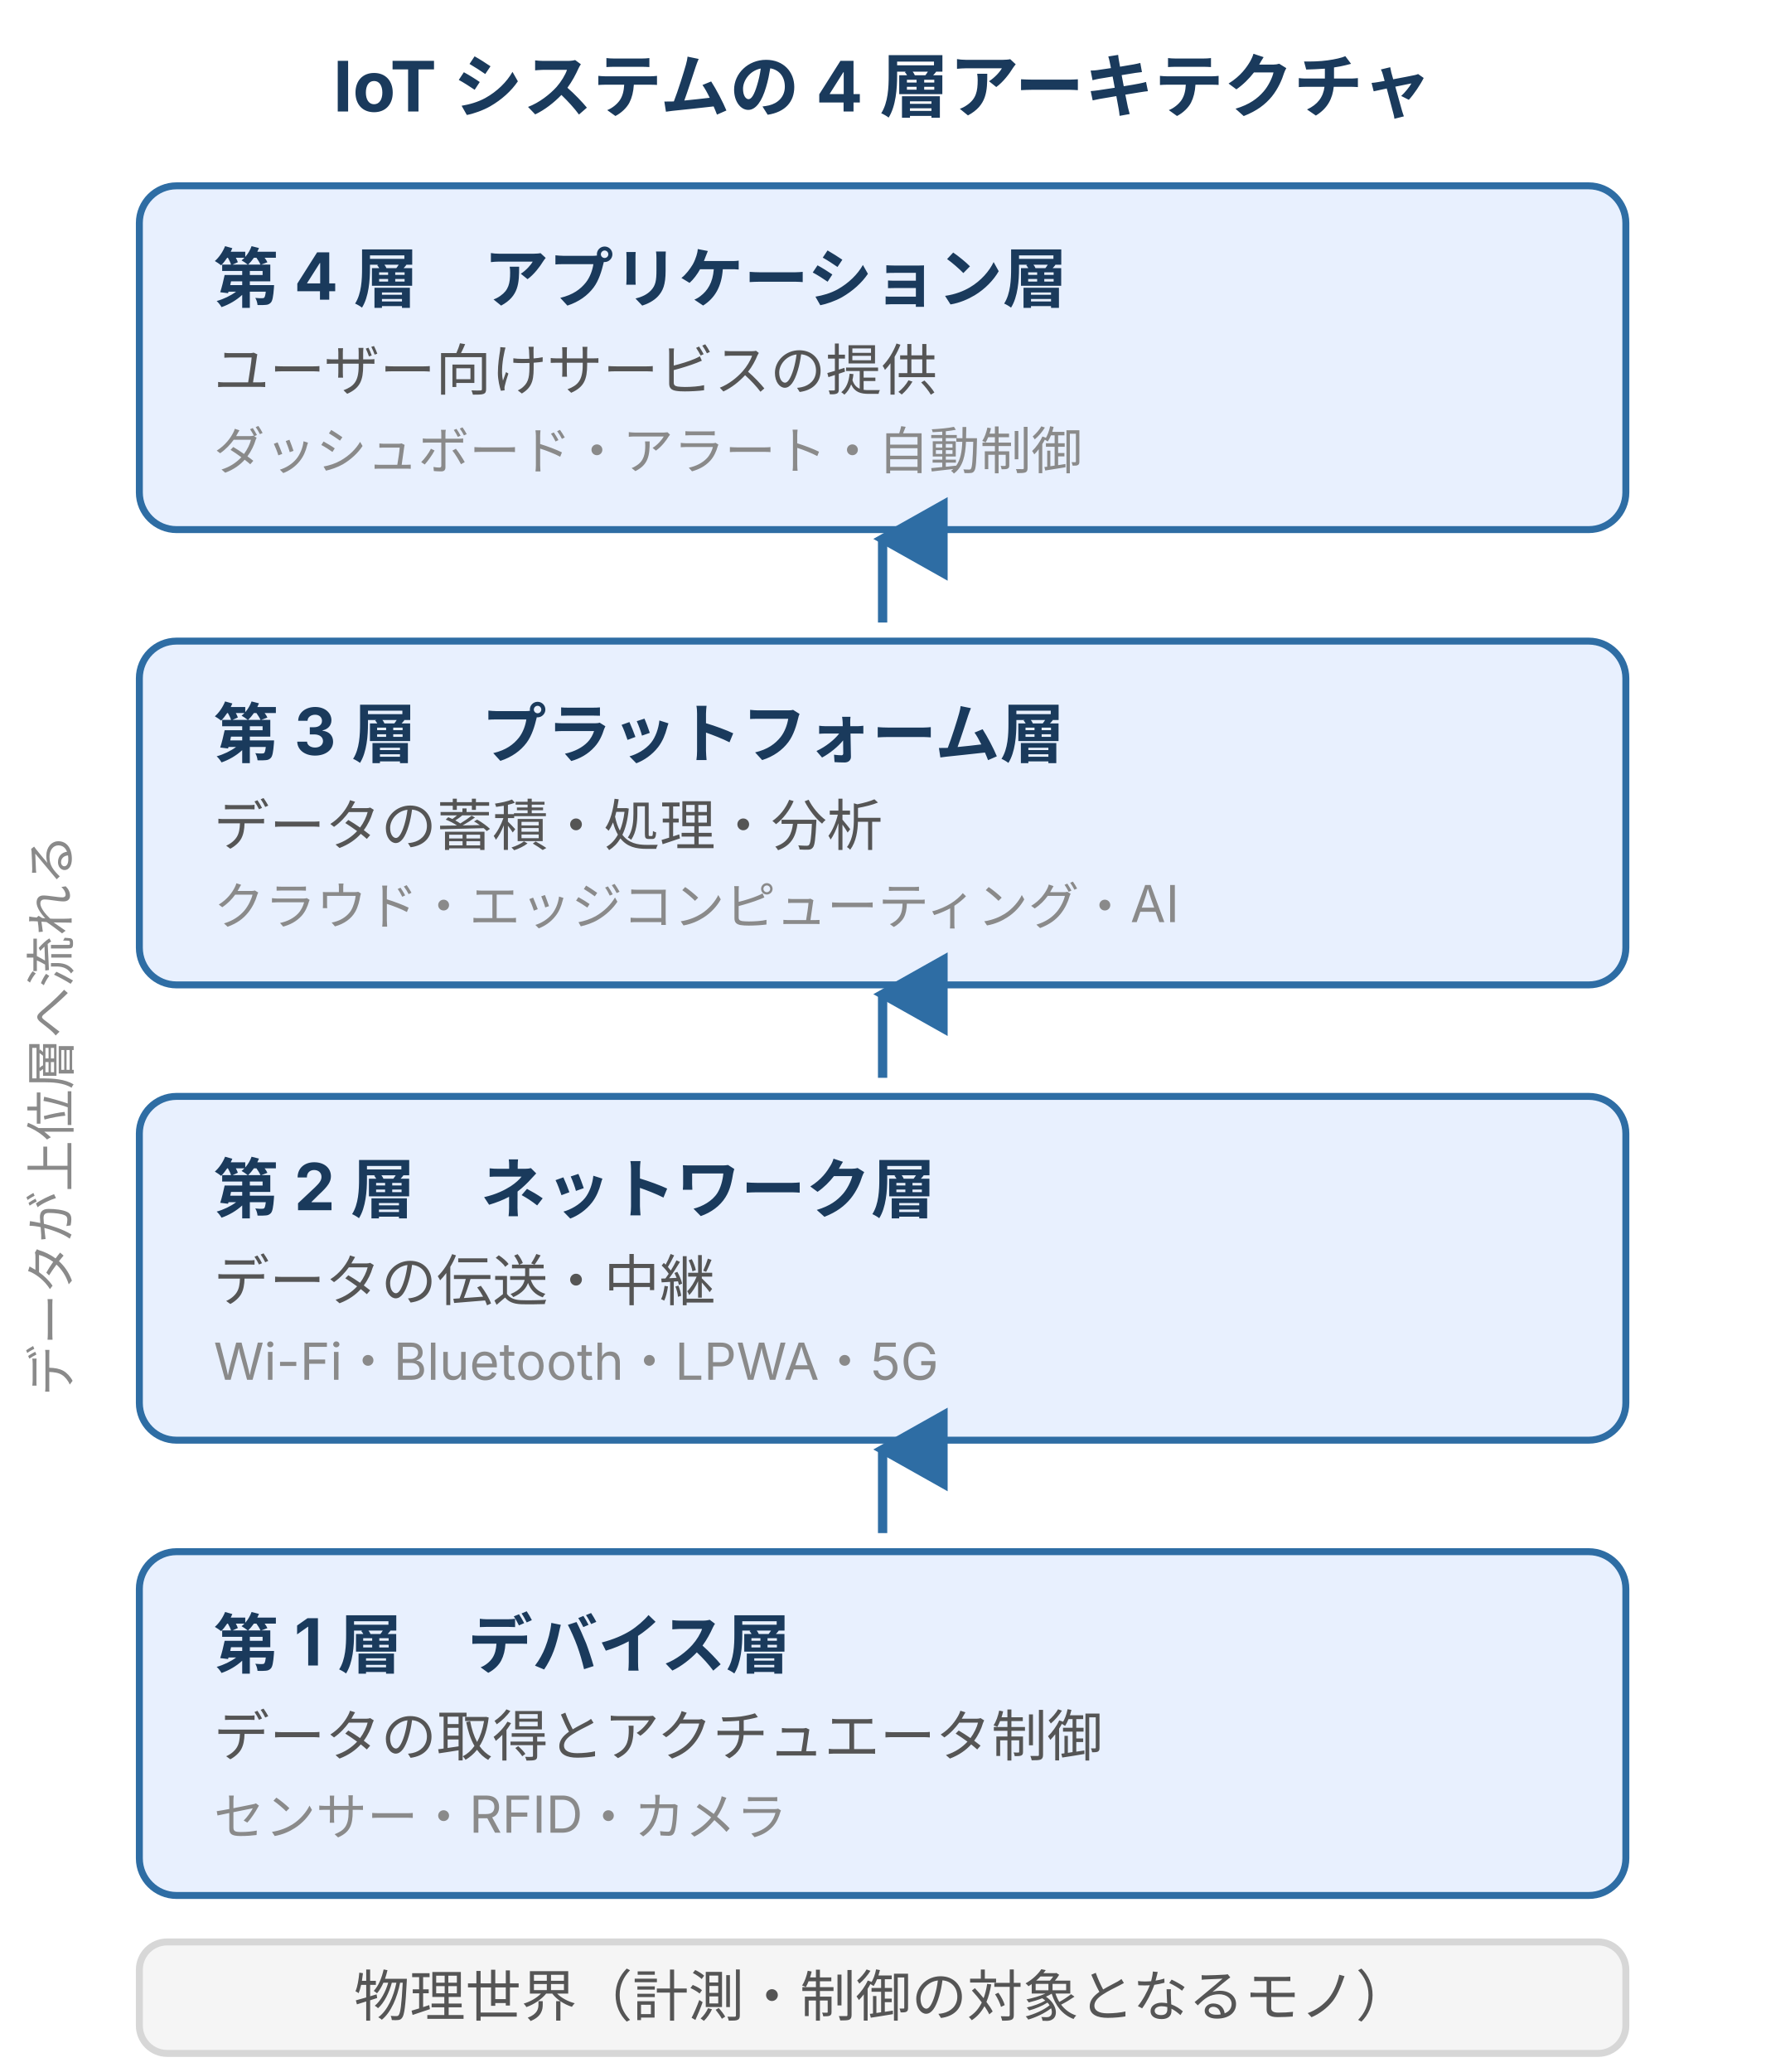
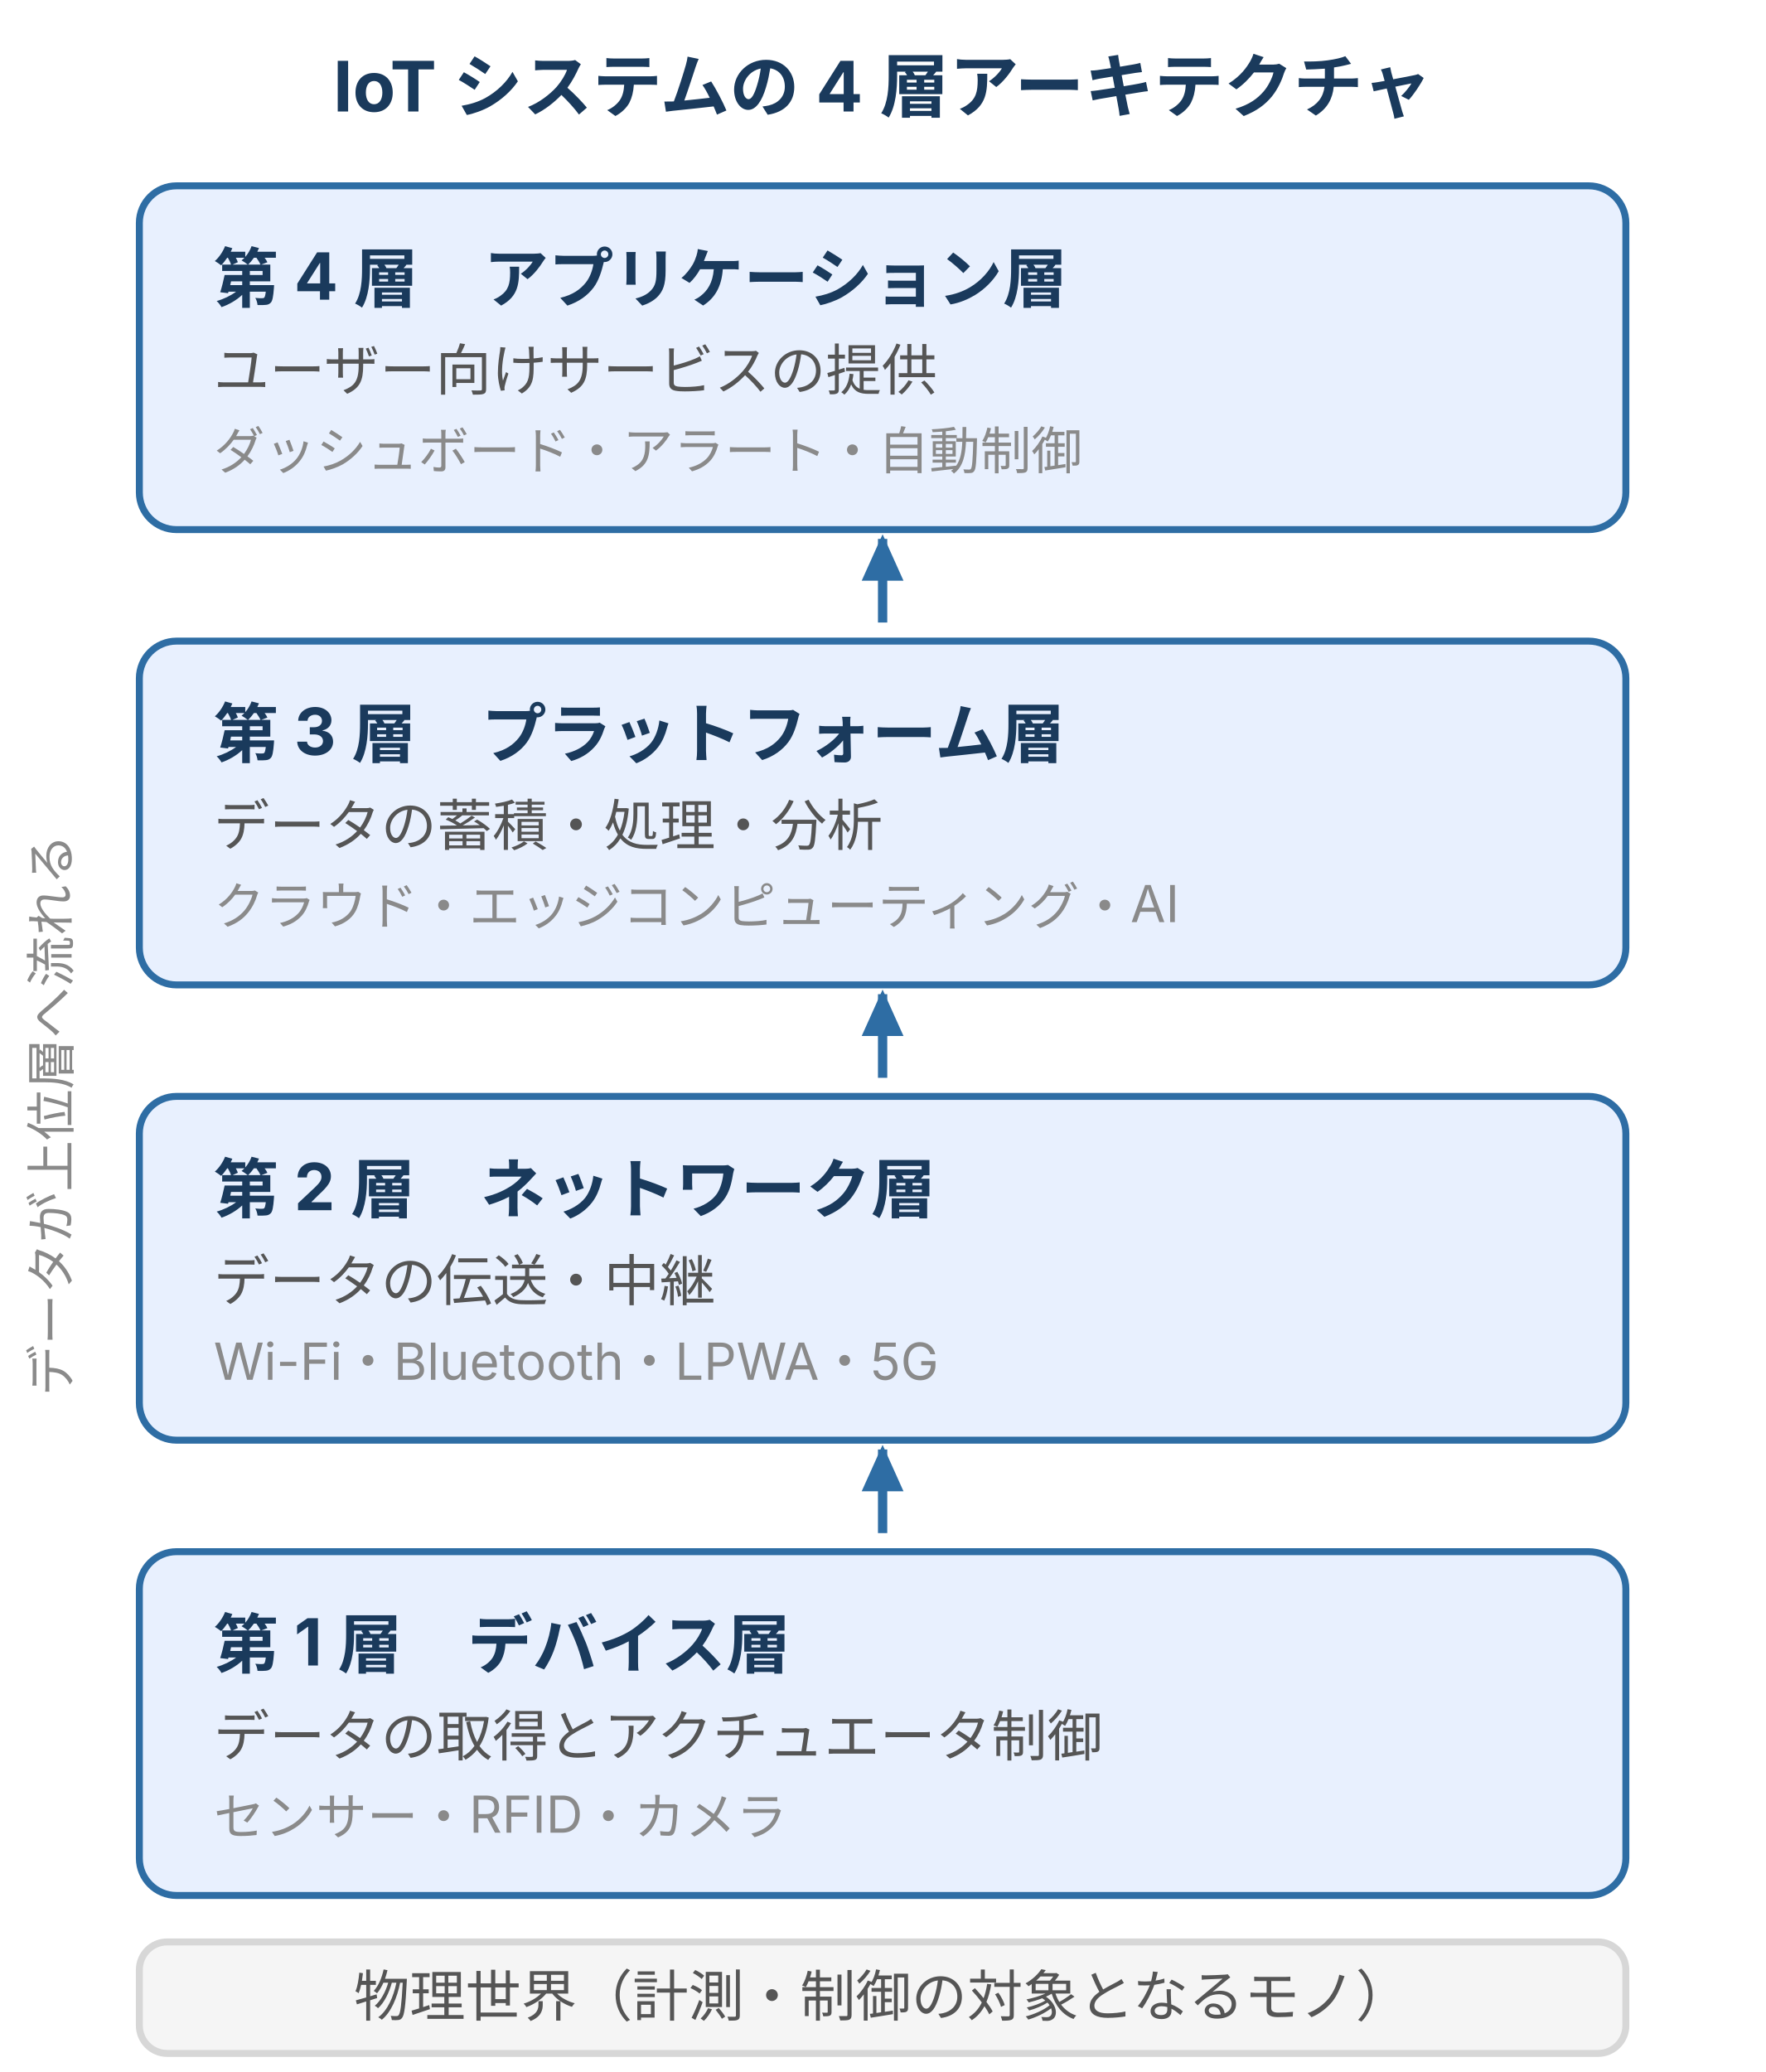
<svg xmlns="http://www.w3.org/2000/svg" width="380" height="446" viewBox="0 0 380 446" style="max-width:380px;width:100%" role="img" aria-label="IoT システムの 4 層アーキテクチャ。下からデバイス層・ネットワーク層・プラットフォーム層・アプリケーション層の順に積層し、物理世界で取得したデータが上位層へ流れる構造を示す。">
  <defs>
    <style>
      text { font-family: Inter, "Noto Sans JP", "Hiragino Kaku Gothic ProN", sans-serif; }
      .t-title { font-size: 15px; font-weight: bold; fill: #1a3a5c; }
      .t-layer { font-size: 14px; font-weight: bold; fill: #1a3a5c; }
      .t-role  { font-size: 12px; fill: #555; }
      .t-ex    { font-size: 11px; fill: #8a8a8a; }
      .t-side  { font-size: 11px; fill: #8a8a8a; }
      .box-brand   { fill: #e8f0fe; stroke: #2e6da4; stroke-width: 1.5; }
      .box-surface { fill: #f5f5f5; stroke: #d7d7d7; stroke-width: 1.5; }
    </style>
-     <marker id="arrow-up" markerWidth="9" markerHeight="8" refX="4.5" refY="1" orient="auto">
-       <polygon points="0,8 4.5,0 9,8" fill="#2e6da4" />
+     <marker id="arrow-up" markerUnits="userSpaceOnUse" markerWidth="10" markerHeight="9" refX="9" refY="4.5" orient="auto">
+       <polygon points="0,0 10,4.5 0,9" fill="#2e6da4" />
    </marker>
  </defs>
  <text class="t-title" x="190" y="24" text-anchor="middle">IoT システムの 4 層アーキテクチャ</text>
  <text class="t-side" x="15" y="240" text-anchor="middle" transform="rotate(-90 15 240)">データが上位層へ流れる</text>
  <rect class="box-brand" x="30" y="40" width="320" height="74" rx="8" />
  <text class="t-layer" x="46" y="65">第 4 層　アプリケーション層</text>
  <text class="t-role" x="46" y="84">ユーザー向けサービスの提供</text>
  <text class="t-ex" x="46" y="101">ダッシュボード・アラート・自動制御</text>
  <line x1="190" y1="134" x2="190" y2="116" stroke="#2e6da4" stroke-width="2" marker-end="url(#arrow-up)" />
  <rect class="box-brand" x="30" y="138" width="320" height="74" rx="8" />
  <text class="t-layer" x="46" y="163">第 3 層　プラットフォーム層</text>
  <text class="t-role" x="46" y="182">データの蓄積・処理・分析</text>
  <text class="t-ex" x="46" y="199">クラウド・エッジコンピューティング・AI</text>
  <line x1="190" y1="232" x2="190" y2="214" stroke="#2e6da4" stroke-width="2" marker-end="url(#arrow-up)" />
  <rect class="box-brand" x="30" y="236" width="320" height="74" rx="8" />
  <text class="t-layer" x="46" y="261">第 2 層　ネットワーク層</text>
  <text class="t-role" x="46" y="280">データの伝送・中継</text>
  <text class="t-ex" x="46" y="297">Wi-Fi・Bluetooth・LPWA・5G</text>
  <line x1="190" y1="330" x2="190" y2="312" stroke="#2e6da4" stroke-width="2" marker-end="url(#arrow-up)" />
  <rect class="box-brand" x="30" y="334" width="320" height="74" rx="8" />
  <text class="t-layer" x="46" y="359">第 1 層　デバイス層</text>
  <text class="t-role" x="46" y="378">データの取得とアクチュエータ制御</text>
  <text class="t-ex" x="46" y="395">センサー・RFID・カメラ</text>
  <rect class="box-surface" x="30" y="418" width="320" height="24" rx="6" />
  <text class="t-role" x="190" y="434" text-anchor="middle">物理世界（計測・制御の対象となるモノ）</text>
</svg>
